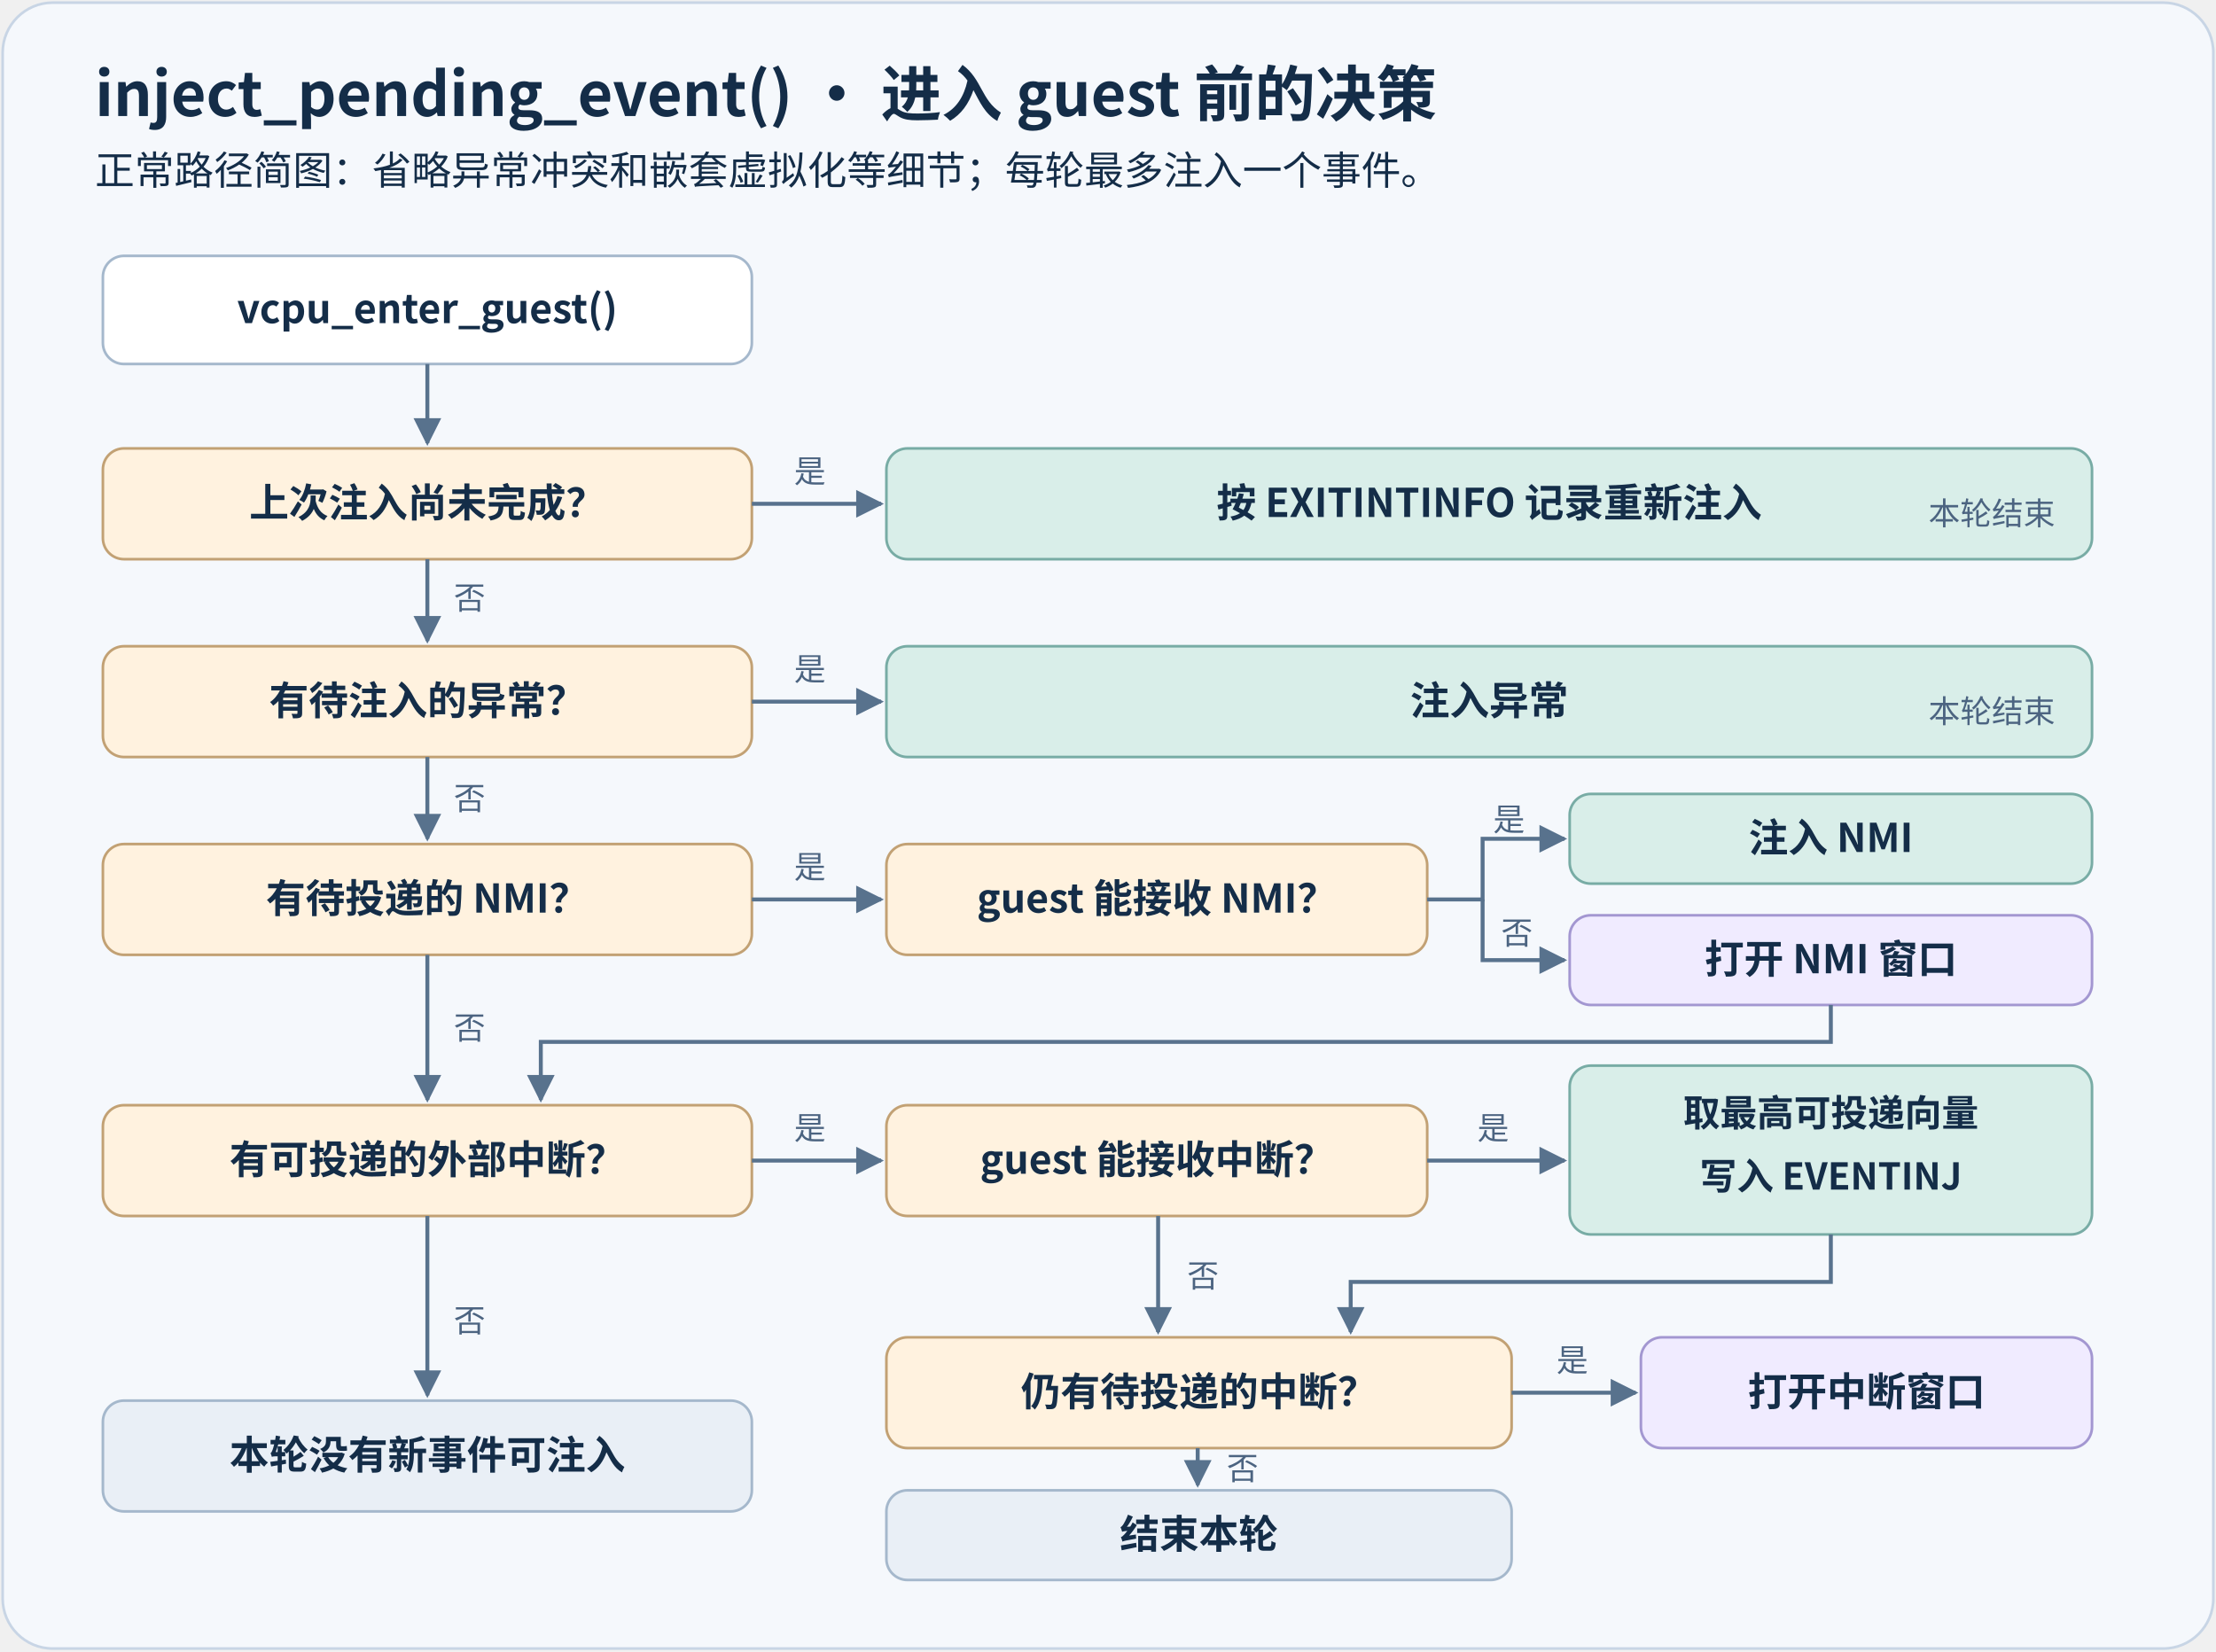
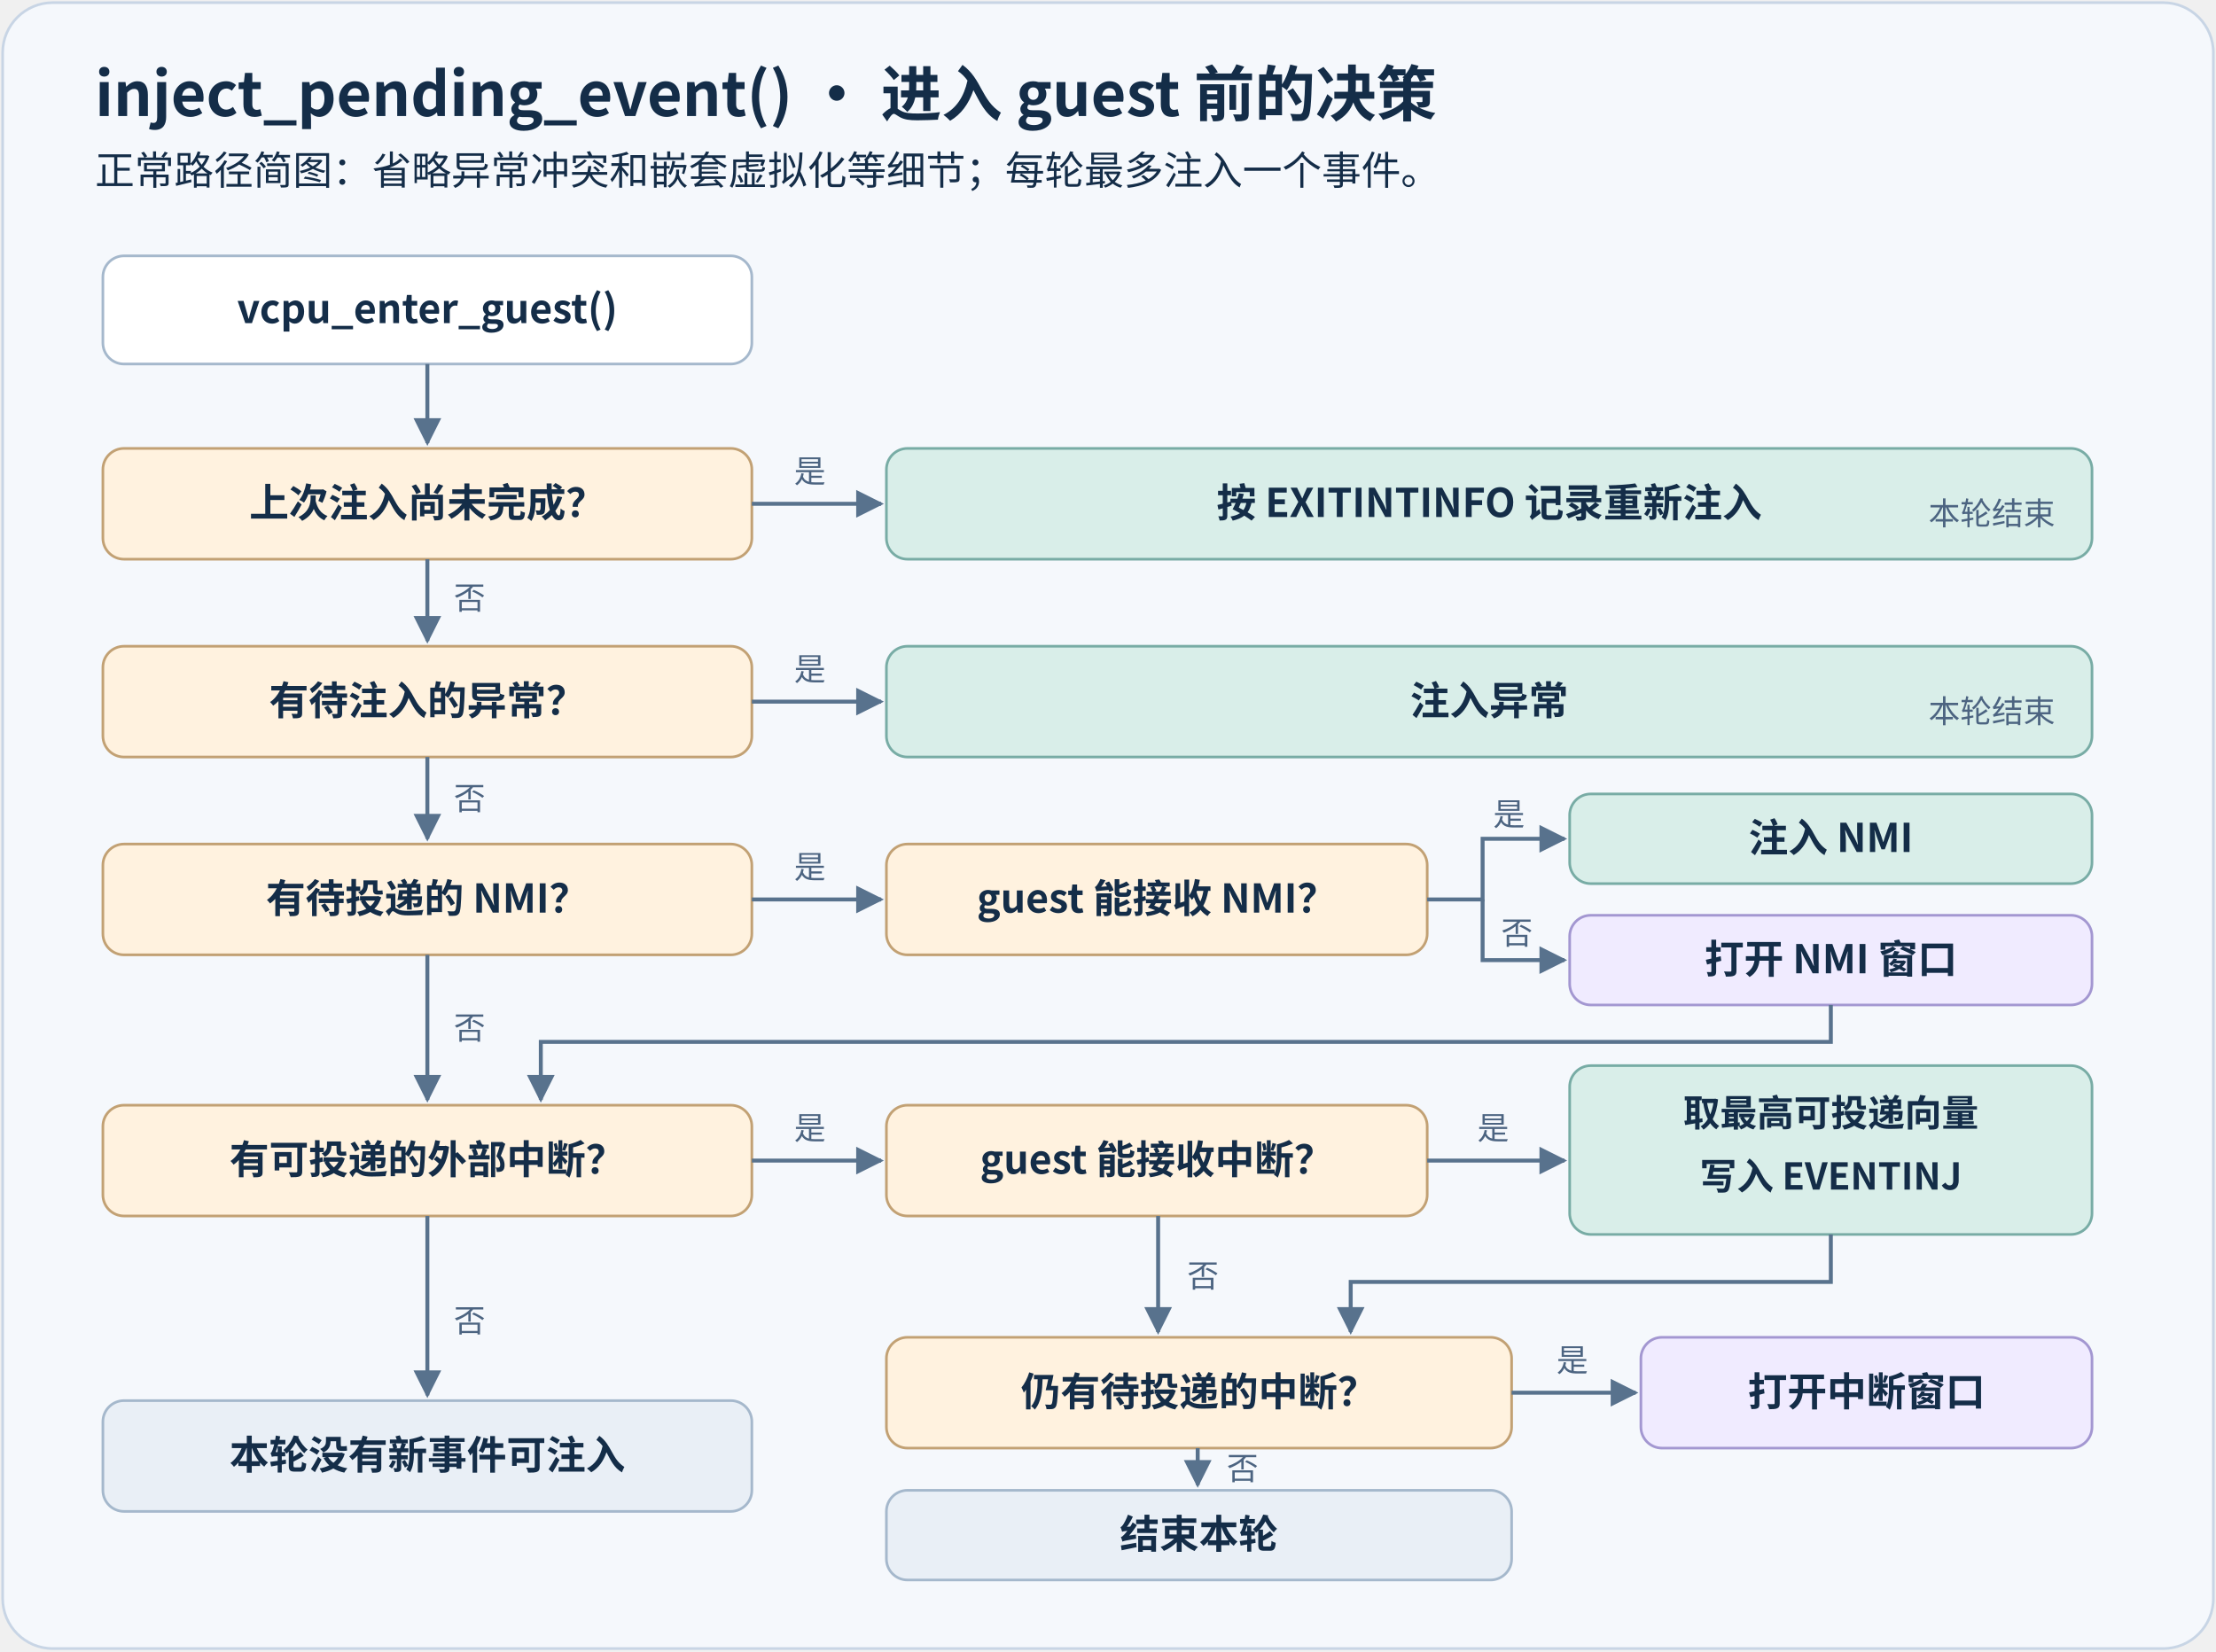
<svg xmlns="http://www.w3.org/2000/svg" xml:lang="zh-CN" width="840" height="626" viewBox="0 0 840 626" role="img" aria-labelledby="title desc">
  <style>
    text { font-family: system-ui, 'Noto Sans CJK SC', 'Microsoft YaHei', sans-serif; }
    .ink { fill: #142d48; }
    .muted { fill: #4c6481; }
    .white { fill: #fff; }
    .goldText { fill: #784417; }
    .tealText { fill: #20534a; }
    .surface { fill: #f5f8fc; stroke: #c8d5e5; }
    .panel { fill: #fff; stroke: #a5b8cc; }
    .navy { fill: #183a5a; }
    .blue { fill: #dbeafe; stroke: #85a9d5; }
    .flag { fill: #fff2df; stroke: #c2a174; }
    .res { fill: #e9eff6; stroke: #a5b8cc; }
    .teal { fill: #d9eee9; stroke: #78aca5; }
    .purple { fill: #f0ebff; stroke: #a397d1; }
    .line, .faint, .accent, .tealWire, .dash { fill: none; }
    .line { stroke: #58728d; stroke-width: 1.5; }
    .faint { stroke: #bdcbd9; }
    .accent { stroke: #925520; stroke-width: 2; }
    .tealWire { stroke: #326e64; stroke-width: 2; }
    .dash { stroke: #7589a0; stroke-width: 1.4; stroke-dasharray: 4 4; }
    .pad { fill: #f5f8fc; stroke: #58728d; }
    .tap { fill: #925520; stroke: #fff2df; }
    .tapTeal { fill: #326e64; stroke: #e5f5f2; }
  </style>
  <rect x="1" y="1" width="838" height="624" rx="19" class="surface" />
  <text x="36" y="44" font-size="23" font-weight="700" text-anchor="start" class="ink">inject_pending_event() · 进入 guest 前的决策</text>
  <defs>
    <marker id="arr" viewBox="0 0 10 10" refX="9" refY="5" markerWidth="7" markerHeight="7" orient="auto">
      <path d="M0 0L10 5L0 10Z" fill="#58728d" />
    </marker>
  </defs>
  <text x="36" y="70" font-size="15" font-weight="400" text-anchor="start" class="ink">正常路径简图：省略异常冲突和嵌套虚拟化等细节；每轮最多注入一个事件。</text>
  <rect x="39" y="97" width="246" height="41" rx="8" class="panel" />
  <text x="162" y="122.5" font-size="15" font-weight="700" text-anchor="middle" class="ink">vcpu_enter_guest()</text>
  <rect x="39" y="170" width="246" height="42" rx="8" class="flag" />
  <text x="162" y="196" font-size="15" font-weight="700" text-anchor="middle" class="ink">上次注入尚未完成？</text>
  <rect x="39" y="245" width="246" height="42" rx="8" class="flag" />
  <text x="162" y="271" font-size="15" font-weight="700" text-anchor="middle" class="ink">有待注入的异常？</text>
  <rect x="39" y="320" width="246" height="42" rx="8" class="flag" />
  <text x="162" y="346" font-size="15" font-weight="700" text-anchor="middle" class="ink">有待投递的 NMI？</text>
  <rect x="39" y="419" width="246" height="42" rx="8" class="flag" />
  <text x="162" y="445" font-size="15" font-weight="700" text-anchor="middle" class="ink">有可投递的外部中断？</text>
  <rect x="39" y="531" width="246" height="42" rx="8" class="res" />
  <text x="162" y="557" font-size="15" font-weight="700" text-anchor="middle" class="ink">本轮没有新事件可注入</text>
  <rect x="336" y="170" width="457" height="42" rx="8" class="teal" />
  <text x="564.5" y="196" font-size="15" font-weight="700" text-anchor="middle" class="ink">按 EXITINTINFO 记录重新注入</text>
  <rect x="336" y="245" width="457" height="42" rx="8" class="teal" />
  <text x="564.5" y="271" font-size="15" font-weight="700" text-anchor="middle" class="ink">注入异常</text>
  <rect x="336" y="320" width="205" height="42" rx="8" class="flag" />
  <text x="438.5" y="346" font-size="15" font-weight="700" text-anchor="middle" class="ink">guest 能接收 NMI？</text>
  <rect x="595" y="301" width="198" height="34" rx="8" class="teal" />
  <text x="694" y="323" font-size="15" font-weight="700" text-anchor="middle" class="ink">注入 NMI</text>
  <rect x="595" y="347" width="198" height="34" rx="8" class="purple" />
  <text x="694" y="369" font-size="15" font-weight="700" text-anchor="middle" class="ink">打开 NMI 窗口</text>
  <rect x="336" y="419" width="205" height="42" rx="8" class="flag" />
  <text x="438.5" y="445" font-size="15" font-weight="700" text-anchor="middle" class="ink">guest 能接收中断？</text>
  <rect x="595" y="404" width="198" height="64" rx="8" class="teal" />
  <text x="694" y="427" font-size="14" font-weight="700" text-anchor="middle" class="ink">取最高可投递向量</text>
  <text x="694" y="451" font-size="14" font-weight="700" text-anchor="middle" class="ink">写入 EVENTINJ</text>
  <rect x="336" y="507" width="237" height="42" rx="8" class="flag" />
  <text x="454.5" y="533" font-size="15" font-weight="700" text-anchor="middle" class="ink">仍有待投递的中断？</text>
  <rect x="622" y="507" width="171" height="42" rx="8" class="purple" />
  <text x="707.5" y="533" font-size="15" font-weight="700" text-anchor="middle" class="ink">打开中断窗口</text>
  <rect x="336" y="565" width="237" height="34" rx="8" class="res" />
  <text x="454.5" y="587" font-size="15" font-weight="700" text-anchor="middle" class="ink">结束本轮</text>
  <path d="M162 138V168" class="line" marker-end="url(#arr)" />
  <path d="M162 212V243" class="line" marker-end="url(#arr)" />
  <path d="M162 287V318" class="line" marker-end="url(#arr)" />
  <path d="M162 362V417" class="line" marker-end="url(#arr)" />
  <path d="M162 461V529" class="line" marker-end="url(#arr)" />
  <path d="M285 191H334" class="line" marker-end="url(#arr)" />
  <path d="M285 266H334" class="line" marker-end="url(#arr)" />
  <path d="M285 341H334" class="line" marker-end="url(#arr)" />
  <path d="M285 440H334" class="line" marker-end="url(#arr)" />
  <path d="M541 341H562V318H593" class="line" marker-end="url(#arr)" />
  <path d="M562 341V364H593" class="line" marker-end="url(#arr)" />
  <path d="M694 381V395H205V417" class="line" marker-end="url(#arr)" />
  <path d="M541 440H593" class="line" marker-end="url(#arr)" />
  <path d="M439 461V505" class="line" marker-end="url(#arr)" />
  <path d="M694 468V486H512V505" class="line" marker-end="url(#arr)" />
  <path d="M573 528H620" class="line" marker-end="url(#arr)" />
  <path d="M454 549V563" class="line" marker-end="url(#arr)" />
  <text x="172" y="231" font-size="12" font-weight="400" text-anchor="start" class="muted">否</text>
  <text x="172" y="307" font-size="12" font-weight="400" text-anchor="start" class="muted">否</text>
  <text x="172" y="394" font-size="12" font-weight="400" text-anchor="start" class="muted">否</text>
  <text x="172" y="505" font-size="12" font-weight="400" text-anchor="start" class="muted">否</text>
  <text x="301" y="183" font-size="12" font-weight="400" text-anchor="start" class="muted">是</text>
  <text x="301" y="258" font-size="12" font-weight="400" text-anchor="start" class="muted">是</text>
  <text x="301" y="333" font-size="12" font-weight="400" text-anchor="start" class="muted">是</text>
  <text x="301" y="432" font-size="12" font-weight="400" text-anchor="start" class="muted">是</text>
-   <text x="566" y="315" font-size="12" font-weight="400" text-anchor="start" class="muted">是</text>
+   <text x="566" y="313" font-size="12" font-weight="400" text-anchor="start" class="muted">是</text>
  <text x="560" y="432" font-size="12" font-weight="400" text-anchor="start" class="muted">是</text>
  <text x="590" y="520" font-size="12" font-weight="400" text-anchor="start" class="muted">是</text>
  <text x="569" y="358" font-size="12" font-weight="400" text-anchor="start" class="muted">否</text>
  <text x="450" y="488" font-size="12" font-weight="400" text-anchor="start" class="muted">否</text>
  <text x="465" y="561" font-size="12" font-weight="400" text-anchor="start" class="muted">否</text>
  <text x="779" y="199" font-size="12" font-weight="400" text-anchor="end" class="muted">本轮结束</text>
  <text x="779" y="274" font-size="12" font-weight="400" text-anchor="end" class="muted">本轮结束</text>
</svg>
